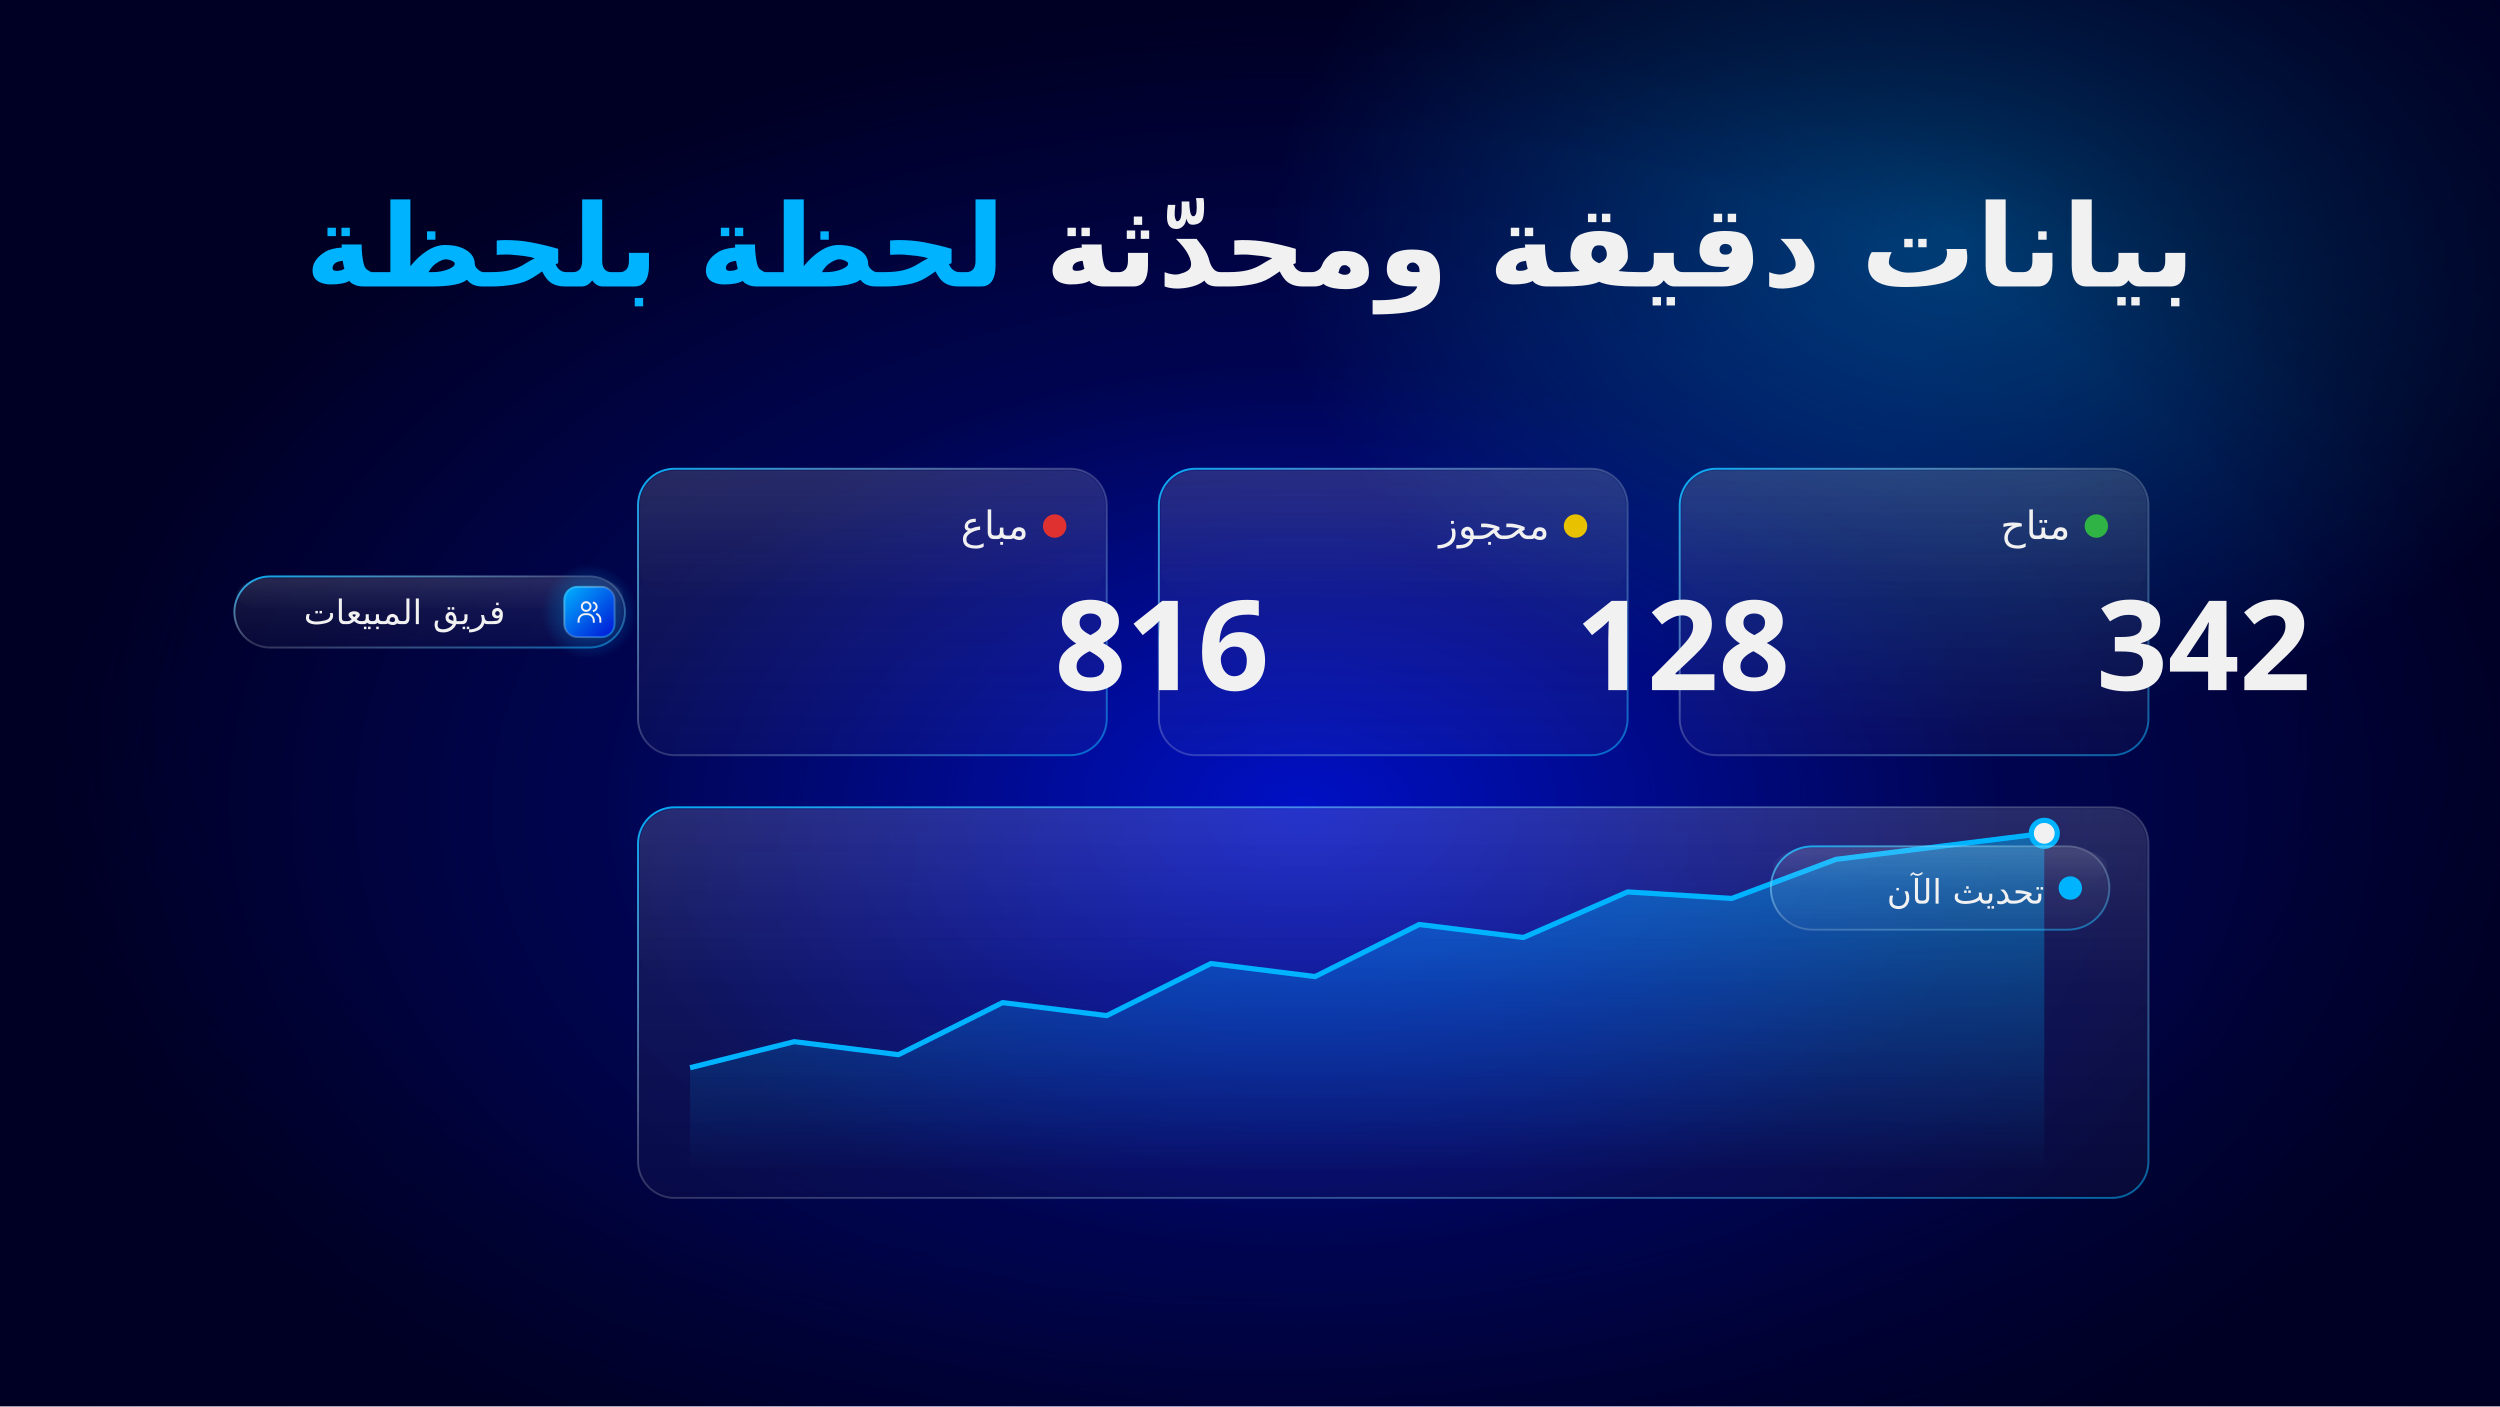
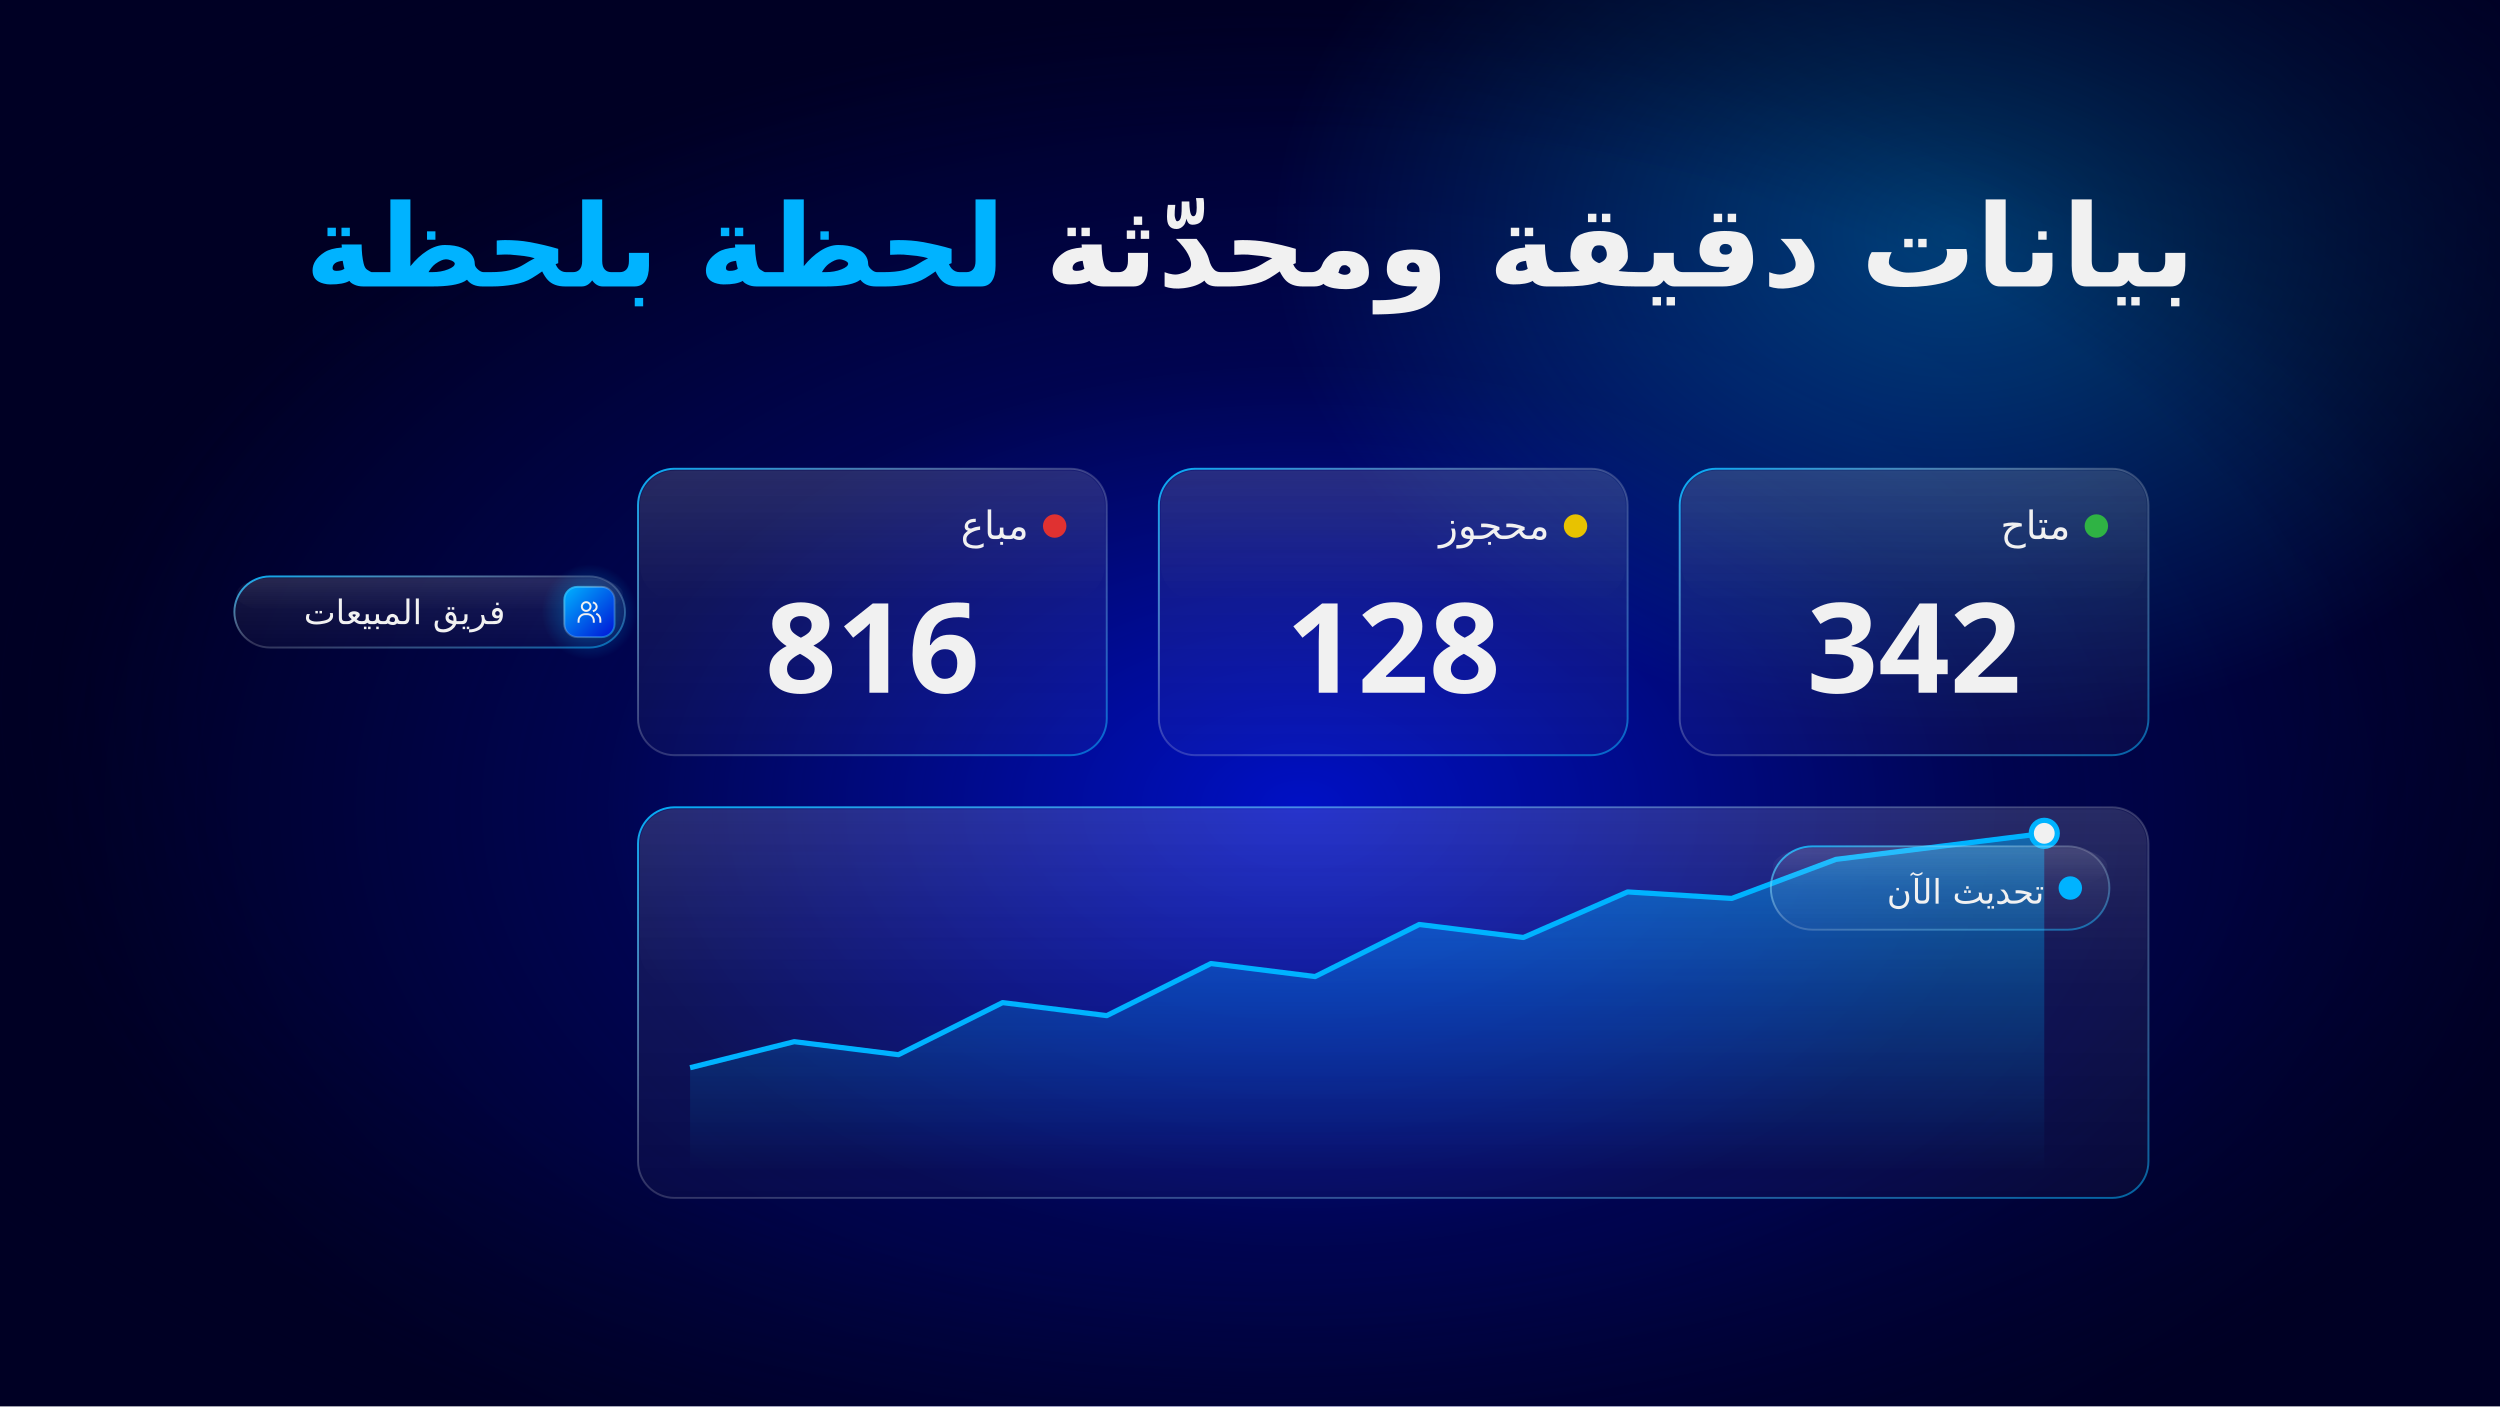
<svg xmlns="http://www.w3.org/2000/svg" width="1920" height="1080" viewBox="0 0 1920 1080">
  <defs>
    <linearGradient id="gSignature" x1="0" y1="1" x2="1" y2="0">
      <stop offset="0" stop-color="#000024" />
      <stop offset="0.55" stop-color="#0012d6" />
      <stop offset="1" stop-color="#00b3ff" />
    </linearGradient>
    <radialGradient id="gGlowBlue" cx="0.5" cy="0.5" r="0.5">
      <stop offset="0" stop-color="#0012d6" stop-opacity="0.9" />
      <stop offset="0.55" stop-color="#0012d6" stop-opacity="0.25" />
      <stop offset="1" stop-color="#0012d6" stop-opacity="0" />
    </radialGradient>
    <radialGradient id="gGlowLight" cx="0.5" cy="0.5" r="0.5">
      <stop offset="0" stop-color="#00b3ff" stop-opacity="0.75" />
      <stop offset="0.5" stop-color="#00b3ff" stop-opacity="0.18" />
      <stop offset="1" stop-color="#00b3ff" stop-opacity="0" />
    </radialGradient>
    <radialGradient id="gGlowSoftLight" cx="0.5" cy="0.5" r="0.5">
      <stop offset="0" stop-color="#00b3ff" stop-opacity="0.35" />
      <stop offset="1" stop-color="#00b3ff" stop-opacity="0" />
    </radialGradient>
    <radialGradient id="gGlowSoftBlue" cx="0.5" cy="0.5" r="0.5">
      <stop offset="0" stop-color="#0012d6" stop-opacity="0.22" />
      <stop offset="1" stop-color="#0012d6" stop-opacity="0" />
    </radialGradient>
    <radialGradient id="gVignette" cx="0.5" cy="0.5" r="0.75">
      <stop offset="0.55" stop-color="#000024" stop-opacity="0" />
      <stop offset="1" stop-color="#000024" stop-opacity="0.85" />
    </radialGradient>
    <radialGradient id="gTileGlow" cx="0.5" cy="0.5" r="0.5">
      <stop offset="0" stop-color="#00b3ff" stop-opacity="0.45" />
      <stop offset="1" stop-color="#00b3ff" stop-opacity="0" />
    </radialGradient>
    <radialGradient id="gShadow" cx="0.5" cy="0.5" r="0.5">
      <stop offset="0" stop-color="#0012d6" stop-opacity="0.16" />
      <stop offset="1" stop-color="#0012d6" stop-opacity="0" />
    </radialGradient>
    <linearGradient id="gTile" x1="0" y1="0" x2="1" y2="1">
      <stop offset="0" stop-color="#00b3ff" />
      <stop offset="1" stop-color="#0012d6" />
    </linearGradient>
    <linearGradient id="gGlassFill" x1="0" y1="0" x2="0" y2="1">
      <stop offset="0" stop-color="#f1f1f1" stop-opacity="0.10" />
      <stop offset="1" stop-color="#f1f1f1" stop-opacity="0.03" />
    </linearGradient>
    <linearGradient id="gGlassSheen" x1="0" y1="0" x2="0" y2="1">
      <stop offset="0" stop-color="#f1f1f1" stop-opacity="0.07" />
      <stop offset="1" stop-color="#f1f1f1" stop-opacity="0" />
    </linearGradient>
    <linearGradient id="gGlassStroke" x1="0" y1="0" x2="1" y2="1">
      <stop offset="0" stop-color="#00b3ff" stop-opacity="0.95" />
      <stop offset="0.5" stop-color="#f1f1f1" stop-opacity="0.18" />
      <stop offset="1" stop-color="#00b3ff" stop-opacity="0.55" />
    </linearGradient>
    <linearGradient id="gGlassStrokeLight" x1="0" y1="0" x2="1" y2="1">
      <stop offset="0" stop-color="#00b3ff" stop-opacity="0.7" />
      <stop offset="0.5" stop-color="#0012d6" stop-opacity="0.08" />
      <stop offset="1" stop-color="#00b3ff" stop-opacity="0.45" />
    </linearGradient>
    <linearGradient id="gSheenLight" x1="0" y1="0" x2="0" y2="1">
      <stop offset="0" stop-color="#ffffff" stop-opacity="0.9" />
      <stop offset="1" stop-color="#ffffff" stop-opacity="0" />
    </linearGradient>
    <linearGradient id="gTextFade" x1="0" y1="0" x2="0" y2="1">
      <stop offset="0" stop-color="#f1f1f1" />
      <stop offset="1" stop-color="#00b3ff" />
    </linearGradient>
    <linearGradient id="gStreak" x1="0" y1="0" x2="1" y2="0">
      <stop offset="0" stop-color="#00b3ff" stop-opacity="0" />
      <stop offset="0.5" stop-color="#00b3ff" stop-opacity="1" />
      <stop offset="1" stop-color="#00b3ff" stop-opacity="0" />
    </linearGradient>
    <linearGradient id="gArea" x1="0" y1="0" x2="0" y2="1">
      <stop offset="0" stop-color="#00b3ff" stop-opacity="0.45" />
      <stop offset="1" stop-color="#00b3ff" stop-opacity="0" />
    </linearGradient>
    <linearGradient id="gScreen" x1="0" y1="0" x2="1" y2="1">
      <stop offset="0" stop-color="#03063a" />
      <stop offset="0.6" stop-color="#0012d6" stop-opacity="0.55" />
      <stop offset="1" stop-color="#00b3ff" stop-opacity="0.5" />
    </linearGradient>
    <linearGradient id="gHorizon" x1="0" y1="0" x2="1" y2="0">
      <stop offset="0" stop-color="#00b3ff" stop-opacity="0" />
      <stop offset="0.5" stop-color="#00b3ff" stop-opacity="0.9" />
      <stop offset="1" stop-color="#00b3ff" stop-opacity="0" />
    </linearGradient>
  </defs>
  <g id="L01_BG">
    <g id="BG_FILL">
      <rect x="0" y="0" width="1920" height="1080" rx="0" fill="#000024" />
    </g>
    <ellipse id="GLOW_MAIN" cx="1000" cy="620" rx="980" ry="620" fill="url(#gGlowBlue)" />
    <ellipse id="GLOW_ACCENT" cx="1500" cy="180" rx="520" ry="380" fill="url(#gGlowSoftLight)" />
    <g id="VIGNETTE">
      <rect x="0" y="0" width="1920" height="1080" rx="0" fill="url(#gVignette)" />
    </g>
  </g>
  <g id="L05_STAT_CARDS">
    <g id="GLASS">
      <rect x="1290" y="360" width="360" height="220" rx="28" fill="url(#gGlassFill)" stroke="url(#gGlassStroke)" stroke-width="1.5" />
      <rect x="1291.5" y="361.5" width="357" height="99.0" rx="26.5" fill="url(#gGlassSheen)" />
    </g>
    <circle cx="1610" cy="404" r="9" fill="#2fb344" />
    <text id="TXT_متاح" x="1590" y="414" font-family="IBM Plex Sans Arabic" font-size="30" font-weight="500" fill="#f1f1f1" text-anchor="start" direction="rtl">متاح</text>
-     <text id="TXT_342" x="1610" y="530" font-family="Gabarito" font-size="96" font-weight="600" fill="#f1f1f1" text-anchor="start">342</text>
+     <text id="TXT_342" x="1470" y="532" font-family="Gabarito" font-size="96" font-weight="600" fill="#f1f1f1" text-anchor="middle">342</text>
    <g id="GLASS_2">
      <rect x="890" y="360" width="360" height="220" rx="28" fill="url(#gGlassFill)" stroke="url(#gGlassStroke)" stroke-width="1.5" />
      <rect x="891.5" y="361.5" width="357" height="99.0" rx="26.5" fill="url(#gGlassSheen)" />
    </g>
    <circle cx="1210" cy="404" r="9" fill="#e8c200" />
    <text id="TXT_محجوز" x="1190" y="414" font-family="IBM Plex Sans Arabic" font-size="30" font-weight="500" fill="#f1f1f1" text-anchor="start" direction="rtl">محجوز</text>
-     <text id="TXT_128" x="1210" y="530" font-family="Gabarito" font-size="96" font-weight="600" fill="#f1f1f1" text-anchor="start">128</text>
+     <text id="TXT_128" x="1070" y="532" font-family="Gabarito" font-size="96" font-weight="600" fill="#f1f1f1" text-anchor="middle">128</text>
    <g id="GLASS_3">
      <rect x="490" y="360" width="360" height="220" rx="28" fill="url(#gGlassFill)" stroke="url(#gGlassStroke)" stroke-width="1.5" />
      <rect x="491.5" y="361.5" width="357" height="99.0" rx="26.5" fill="url(#gGlassSheen)" />
    </g>
    <circle cx="810" cy="404" r="9" fill="#e03131" />
    <text id="TXT_مباع" x="790" y="414" font-family="IBM Plex Sans Arabic" font-size="30" font-weight="500" fill="#f1f1f1" text-anchor="start" direction="rtl">مباع</text>
-     <text id="TXT_816" x="810" y="530" font-family="Gabarito" font-size="96" font-weight="600" fill="#f1f1f1" text-anchor="start">816</text>
+     <text id="TXT_816" x="670" y="532" font-family="Gabarito" font-size="96" font-weight="600" fill="#f1f1f1" text-anchor="middle">816</text>
  </g>
  <g id="L06_CHART">
    <g id="GLASS_4">
      <rect x="490" y="620" width="1160" height="300" rx="28" fill="url(#gGlassFill)" stroke="url(#gGlassStroke)" stroke-width="1.5" />
      <rect x="491.5" y="621.5" width="1157" height="135.0" rx="26.5" fill="url(#gGlassSheen)" />
    </g>
    <path id="CHART_AREA" d="M530 820 L610 800 L690 810 L770 770 L850 780 L930 740 L1010 750 L1090 710 L1170 720 L1250 685 L1330 690 L1410 660 L1490 650 L1570 640 L1570 900 L530 900Z" fill="url(#gArea)" />
    <path id="CHART_LINE" d="M530 820 L610 800 L690 810 L770 770 L850 780 L930 740 L1010 750 L1090 710 L1170 720 L1250 685 L1330 690 L1410 660 L1490 650 L1570 640" fill="none" stroke="#00b3ff" stroke-width="4" stroke-linejoin="round" />
    <circle id="CHART_DOT" cx="1570" cy="640" r="10" fill="#f1f1f1" stroke="#00b3ff" stroke-width="4" />
  </g>
  <g id="L07_LIVE_BADGE">
    <g id="GLASS_5">
      <rect x="1360" y="650" width="260" height="64" rx="32" fill="url(#gGlassFill)" stroke="url(#gGlassStroke)" stroke-width="1.5" />
      <rect x="1361.5" y="651.5" width="257" height="28.8" rx="30.5" fill="url(#gGlassSheen)" />
    </g>
    <circle cx="1590" cy="682" r="9" fill="#00b3ff" />
    <text id="TXT_تحديث_الآن" x="1570" y="694" font-family="IBM Plex Sans Arabic" font-size="26" font-weight="500" fill="#f1f1f1" text-anchor="start" direction="rtl">تحديث الآن</text>
  </g>
  <g id="L08_TEAM_PILL">
    <g id="PILL_فريق_المبيعات">
      <g id="GLASS_6">
        <rect x="180.0" y="442.7" width="300" height="54.6" rx="27.3" fill="url(#gGlassFill)" stroke="url(#gGlassStroke)" stroke-width="1.5" />
        <rect x="181.5" y="444.2" width="297" height="24.57" rx="25.8" fill="url(#gGlassSheen)" />
      </g>
      <g id="ICON_TILE_users">
        <circle cx="452.7" cy="470.0" r="36.67" fill="url(#gTileGlow)" />
        <rect x="433.4" y="450.7" width="38.6" height="38.6" rx="10.036" fill="url(#gTile)" stroke="url(#gGlassStroke)" stroke-width="1.5" />
        <path id="ICON_users" d="M9 11a4 4 0 1 0 0-8 4 4 0 0 0 0 8zM2 21v-1a6 6 0 0 1 6-6h2a6 6 0 0 1 6 6v1M16 3.5a4 4 0 0 1 0 7.5M19 14a6 6 0 0 1 3 5.2V21" transform="translate(442.664 459.964) scale(0.8363333)" fill="none" stroke="#f1f1f1" stroke-width="1.8" stroke-linecap="square" stroke-linejoin="miter" />
      </g>
      <text id="TXT_فريق_المبيعات" x="310.7" y="479.36" font-family="IBM Plex Sans Arabic" font-size="26" font-weight="500" fill="#f1f1f1" text-anchor="middle" direction="rtl">فريق المبيعات</text>
    </g>
  </g>
  <g id="L10_HEADLINE">
    <text id="TXT_بيانات_دقيقة_ومحد_ثة_لحظة_بلحظة" x="960" y="220" font-family="IBM Plex Sans Arabic" font-size="88" font-weight="600" fill="#f1f1f1" text-anchor="middle" direction="rtl">بيانات دقيقة ومحدّثة <tspan fill="#00b3ff">لحظة بلحظة</tspan>
    </text>
  </g>
</svg>
